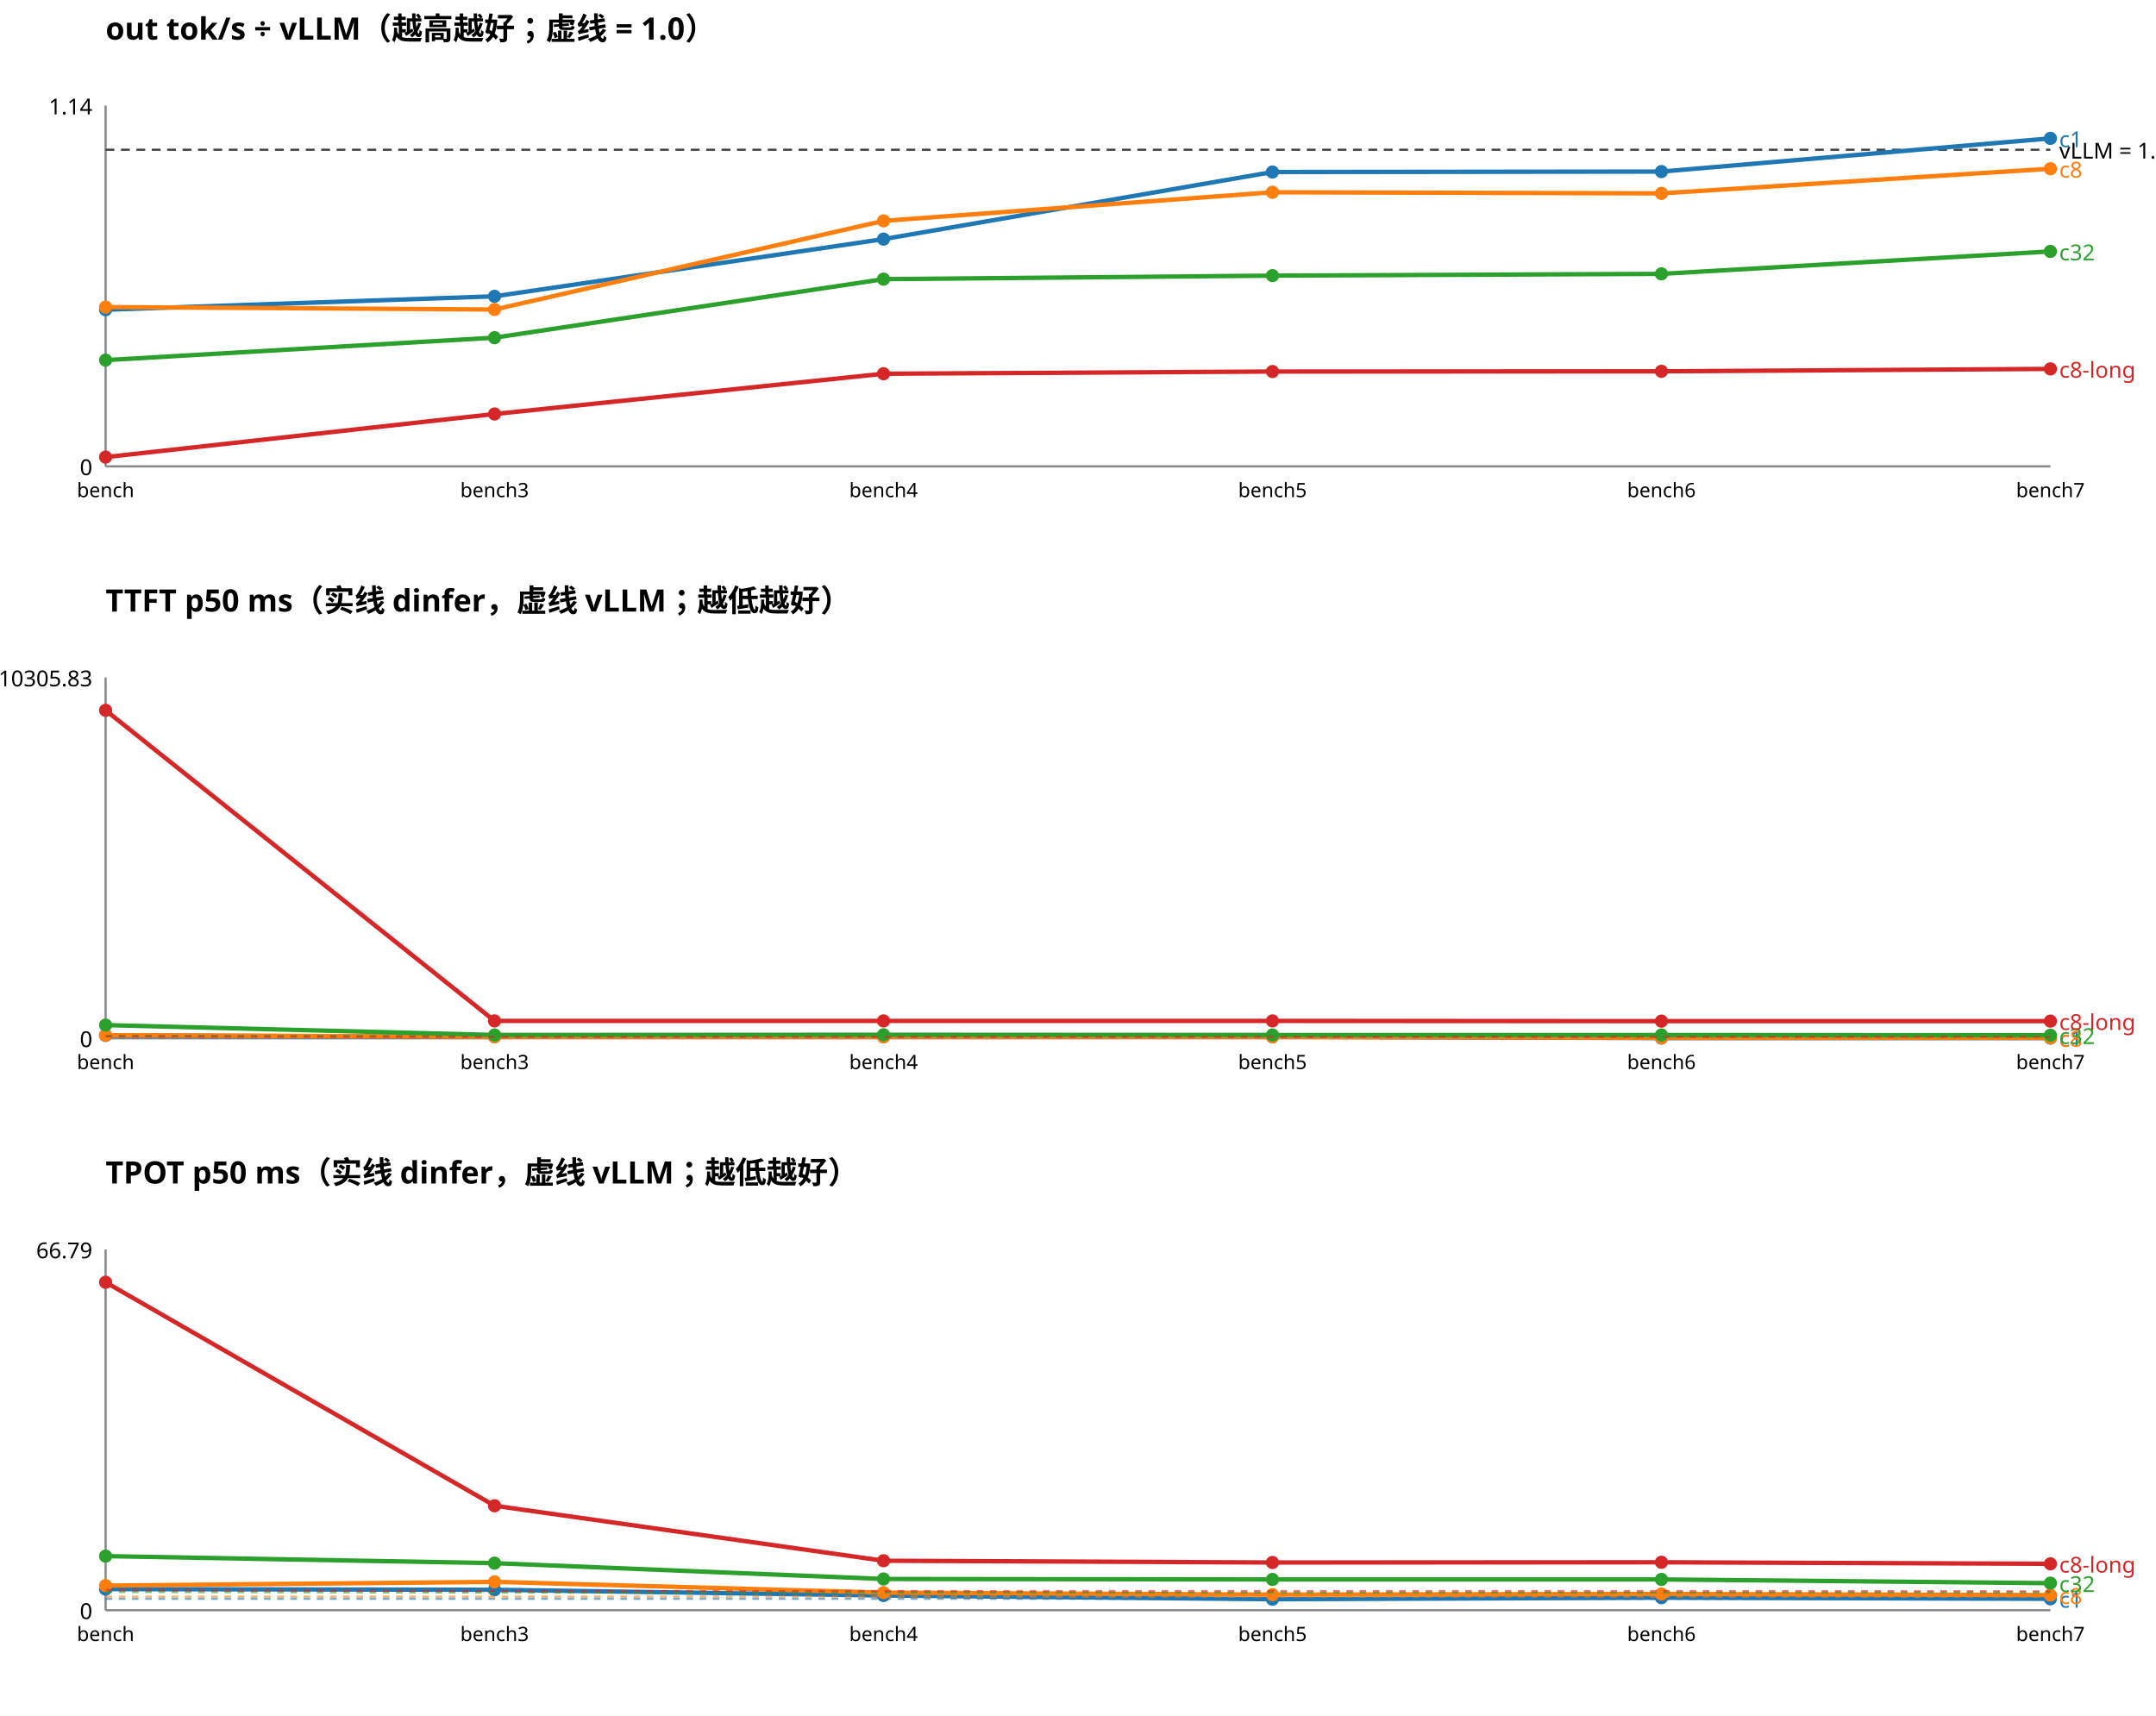
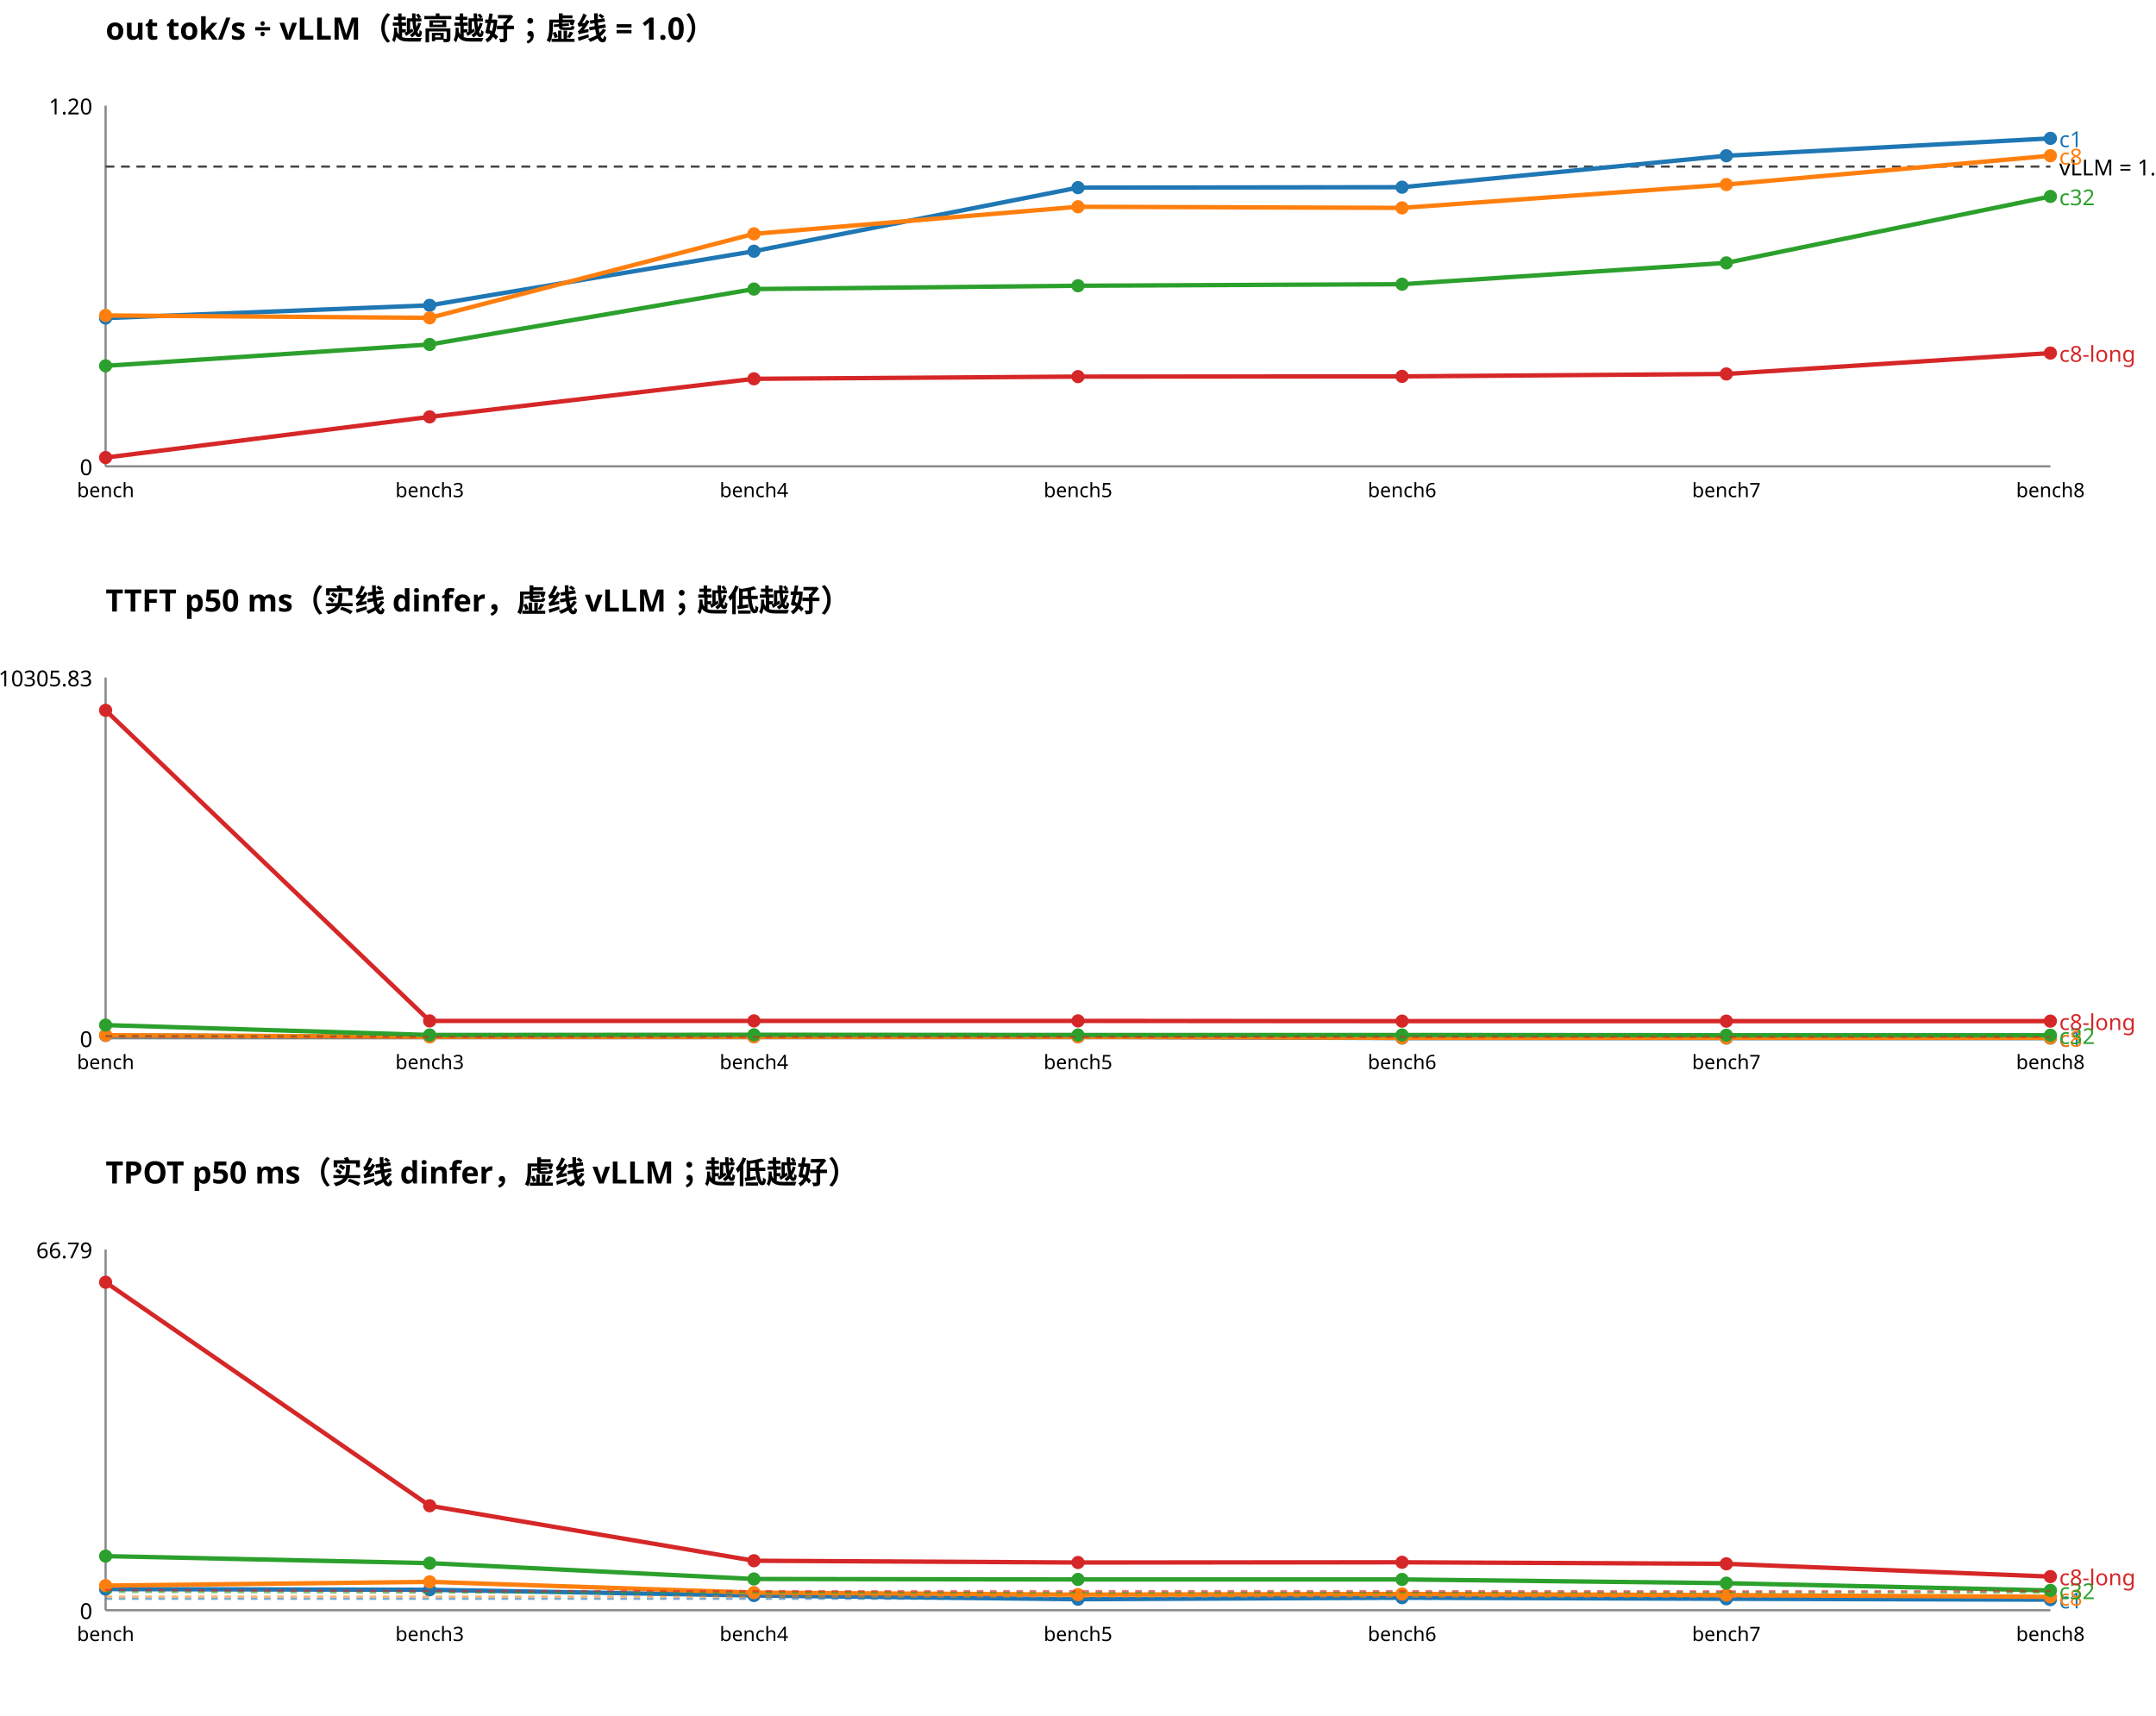
<svg xmlns="http://www.w3.org/2000/svg" width="980" height="780" font-family="sans-serif">
  <rect width="980" height="780" fill="white" />
  <text x="48" y="18" font-size="14" font-weight="bold">out tok/s ÷ vLLM（越高越好；虚线 = 1.0）</text>
  <line x1="48" y1="212.0" x2="932" y2="212.0" stroke="#888" />
  <line x1="48" y1="48" x2="48" y2="212.0" stroke="#888" />
-   <text x="42" y="52" font-size="10" text-anchor="end">1.14</text>
+   <text x="42" y="52" font-size="10" text-anchor="end">1.20</text>
  <text x="42" y="216.0" font-size="10" text-anchor="end">0</text>
-   <line x1="48" y1="68.072" x2="932" y2="68.072" stroke="#444" stroke-dasharray="4 3" />
-   <text x="936" y="72.072" font-size="10">vLLM = 1.0</text>
-   <polyline points="48.0,140.8 224.8,134.7 401.6,108.7 578.4,78.2 755.2,78.0 932.0,62.9" fill="none" stroke="#1f77b4" stroke-width="2" />
-   <circle cx="48.0" cy="140.8" r="3" fill="#1f77b4" />
-   <circle cx="224.8" cy="134.7" r="3" fill="#1f77b4" />
-   <circle cx="401.6" cy="108.7" r="3" fill="#1f77b4" />
-   <circle cx="578.4" cy="78.2" r="3" fill="#1f77b4" />
-   <circle cx="755.2" cy="78.0" r="3" fill="#1f77b4" />
+   <line x1="48" y1="75.724" x2="932" y2="75.724" stroke="#444" stroke-dasharray="4 3" />
+   <text x="936" y="79.724" font-size="10">vLLM = 1.0</text>
+   <polyline points="48.0,144.6 195.3,138.8 342.7,114.2 490.0,85.3 637.3,85.1 784.7,70.8 932.0,62.9" fill="none" stroke="#1f77b4" stroke-width="2" />
+   <circle cx="48.0" cy="144.6" r="3" fill="#1f77b4" />
+   <circle cx="195.3" cy="138.8" r="3" fill="#1f77b4" />
+   <circle cx="342.7" cy="114.2" r="3" fill="#1f77b4" />
+   <circle cx="490.0" cy="85.3" r="3" fill="#1f77b4" />
+   <circle cx="637.3" cy="85.1" r="3" fill="#1f77b4" />
+   <circle cx="784.7" cy="70.8" r="3" fill="#1f77b4" />
  <circle cx="932.0" cy="62.9" r="3" fill="#1f77b4" />
  <text x="936" y="66.909" font-size="10" fill="#1f77b4">c1</text>
-   <polyline points="48.0,139.6 224.8,140.7 401.6,100.4 578.4,87.4 755.2,87.9 932.0,76.7" fill="none" stroke="#ff7f0e" stroke-width="2" />
-   <circle cx="48.0" cy="139.6" r="3" fill="#ff7f0e" />
-   <circle cx="224.8" cy="140.7" r="3" fill="#ff7f0e" />
-   <circle cx="401.6" cy="100.4" r="3" fill="#ff7f0e" />
-   <circle cx="578.4" cy="87.4" r="3" fill="#ff7f0e" />
-   <circle cx="755.2" cy="87.9" r="3" fill="#ff7f0e" />
-   <circle cx="932.0" cy="76.7" r="3" fill="#ff7f0e" />
-   <text x="936" y="80.719" font-size="10" fill="#ff7f0e">c8</text>
-   <polyline points="48.0,163.7 224.8,153.5 401.6,126.9 578.4,125.3 755.2,124.5 932.0,114.3" fill="none" stroke="#2ca02c" stroke-width="2" />
-   <circle cx="48.0" cy="163.7" r="3" fill="#2ca02c" />
-   <circle cx="224.8" cy="153.5" r="3" fill="#2ca02c" />
-   <circle cx="401.6" cy="126.9" r="3" fill="#2ca02c" />
-   <circle cx="578.4" cy="125.3" r="3" fill="#2ca02c" />
-   <circle cx="755.2" cy="124.5" r="3" fill="#2ca02c" />
-   <circle cx="932.0" cy="114.3" r="3" fill="#2ca02c" />
-   <text x="936" y="118.335" font-size="10" fill="#2ca02c">c32</text>
-   <polyline points="48.0,207.8 224.8,188.2 401.6,169.9 578.4,168.9 755.2,168.8 932.0,167.7" fill="none" stroke="#d62728" stroke-width="2" />
-   <circle cx="48.0" cy="207.8" r="3" fill="#d62728" />
-   <circle cx="224.8" cy="188.2" r="3" fill="#d62728" />
-   <circle cx="401.6" cy="169.9" r="3" fill="#d62728" />
-   <circle cx="578.4" cy="168.9" r="3" fill="#d62728" />
-   <circle cx="755.2" cy="168.8" r="3" fill="#d62728" />
-   <circle cx="932.0" cy="167.7" r="3" fill="#d62728" />
-   <text x="936" y="171.684" font-size="10" fill="#d62728">c8-long</text>
+   <polyline points="48.0,143.4 195.3,144.5 342.7,106.3 490.0,94.0 637.3,94.5 784.7,83.9 932.0,70.8" fill="none" stroke="#ff7f0e" stroke-width="2" />
+   <circle cx="48.0" cy="143.4" r="3" fill="#ff7f0e" />
+   <circle cx="195.3" cy="144.5" r="3" fill="#ff7f0e" />
+   <circle cx="342.7" cy="106.3" r="3" fill="#ff7f0e" />
+   <circle cx="490.0" cy="94.0" r="3" fill="#ff7f0e" />
+   <circle cx="637.3" cy="94.5" r="3" fill="#ff7f0e" />
+   <circle cx="784.7" cy="83.9" r="3" fill="#ff7f0e" />
+   <circle cx="932.0" cy="70.8" r="3" fill="#ff7f0e" />
+   <text x="936" y="74.779" font-size="10" fill="#ff7f0e">c8</text>
+   <polyline points="48.0,166.3 195.3,156.6 342.7,131.4 490.0,129.9 637.3,129.2 784.7,119.5 932.0,89.3" fill="none" stroke="#2ca02c" stroke-width="2" />
+   <circle cx="48.0" cy="166.3" r="3" fill="#2ca02c" />
+   <circle cx="195.3" cy="156.6" r="3" fill="#2ca02c" />
+   <circle cx="342.7" cy="131.4" r="3" fill="#2ca02c" />
+   <circle cx="490.0" cy="129.9" r="3" fill="#2ca02c" />
+   <circle cx="637.3" cy="129.2" r="3" fill="#2ca02c" />
+   <circle cx="784.7" cy="119.5" r="3" fill="#2ca02c" />
+   <circle cx="932.0" cy="89.3" r="3" fill="#2ca02c" />
+   <text x="936" y="93.307" font-size="10" fill="#2ca02c">c32</text>
+   <polyline points="48.0,208.0 195.3,189.5 342.7,172.2 490.0,171.2 637.3,171.1 784.7,170.0 932.0,160.5" fill="none" stroke="#d62728" stroke-width="2" />
+   <circle cx="48.0" cy="208.0" r="3" fill="#d62728" />
+   <circle cx="195.3" cy="189.5" r="3" fill="#d62728" />
+   <circle cx="342.7" cy="172.2" r="3" fill="#d62728" />
+   <circle cx="490.0" cy="171.2" r="3" fill="#d62728" />
+   <circle cx="637.3" cy="171.1" r="3" fill="#d62728" />
+   <circle cx="784.7" cy="170.0" r="3" fill="#d62728" />
+   <circle cx="932.0" cy="160.5" r="3" fill="#d62728" />
+   <text x="936" y="164.48" font-size="10" fill="#d62728">c8-long</text>
  <text x="48.0" y="226.0" font-size="9" text-anchor="middle">bench</text>
-   <text x="224.8" y="226.0" font-size="9" text-anchor="middle">bench3</text>
-   <text x="401.6" y="226.0" font-size="9" text-anchor="middle">bench4</text>
-   <text x="578.4" y="226.0" font-size="9" text-anchor="middle">bench5</text>
-   <text x="755.2" y="226.0" font-size="9" text-anchor="middle">bench6</text>
-   <text x="932.0" y="226.0" font-size="9" text-anchor="middle">bench7</text>
+   <text x="195.3" y="226.0" font-size="9" text-anchor="middle">bench3</text>
+   <text x="342.7" y="226.0" font-size="9" text-anchor="middle">bench4</text>
+   <text x="490.0" y="226.0" font-size="9" text-anchor="middle">bench5</text>
+   <text x="637.3" y="226.0" font-size="9" text-anchor="middle">bench6</text>
+   <text x="784.7" y="226.0" font-size="9" text-anchor="middle">bench7</text>
+   <text x="932.0" y="226.0" font-size="9" text-anchor="middle">bench8</text>
  <text x="48" y="278" font-size="14" font-weight="bold">TTFT p50 ms（实线 dinfer，虚线 vLLM；越低越好）</text>
  <line x1="48" y1="472.0" x2="932" y2="472.0" stroke="#888" />
  <line x1="48" y1="308" x2="48" y2="472.0" stroke="#888" />
  <text x="42" y="312" font-size="10" text-anchor="end">10305.83</text>
  <text x="42" y="476.0" font-size="10" text-anchor="end">0</text>
-   <polyline points="48.0,470.7 224.8,471.3 401.6,471.3 578.4,471.3 755.2,471.9 932.0,471.9" fill="none" stroke="#1f77b4" stroke-width="2" />
+   <polyline points="48.0,470.7 195.3,471.3 342.7,471.3 490.0,471.3 637.3,471.9 784.7,471.9 932.0,471.9" fill="none" stroke="#1f77b4" stroke-width="2" />
  <circle cx="48.0" cy="470.7" r="3" fill="#1f77b4" />
-   <circle cx="224.8" cy="471.3" r="3" fill="#1f77b4" />
-   <circle cx="401.6" cy="471.3" r="3" fill="#1f77b4" />
-   <circle cx="578.4" cy="471.3" r="3" fill="#1f77b4" />
-   <circle cx="755.2" cy="471.9" r="3" fill="#1f77b4" />
+   <circle cx="195.3" cy="471.3" r="3" fill="#1f77b4" />
+   <circle cx="342.7" cy="471.3" r="3" fill="#1f77b4" />
+   <circle cx="490.0" cy="471.3" r="3" fill="#1f77b4" />
+   <circle cx="637.3" cy="471.9" r="3" fill="#1f77b4" />
+   <circle cx="784.7" cy="471.9" r="3" fill="#1f77b4" />
  <circle cx="932.0" cy="471.9" r="3" fill="#1f77b4" />
-   <polyline points="48.0,471.7 224.8,471.8 401.6,471.8 578.4,471.8 755.2,471.8 932.0,471.8" fill="none" stroke="#1f77b4" stroke-width="1" stroke-dasharray="3 3" opacity="0.6" />
-   <text x="936" y="475.905" font-size="10" fill="#1f77b4">c1</text>
-   <polyline points="48.0,470.6 224.8,471.3 401.6,471.3 578.4,471.3 755.2,471.8 932.0,471.8" fill="none" stroke="#ff7f0e" stroke-width="2" />
+   <polyline points="48.0,471.7 195.3,471.8 342.7,471.8 490.0,471.8 637.3,471.8 784.7,471.8 932.0,471.8" fill="none" stroke="#1f77b4" stroke-width="1" stroke-dasharray="3 3" opacity="0.6" />
+   <text x="936" y="475.907" font-size="10" fill="#1f77b4">c1</text>
+   <polyline points="48.0,470.6 195.3,471.3 342.7,471.3 490.0,471.3 637.3,471.8 784.7,471.8 932.0,471.8" fill="none" stroke="#ff7f0e" stroke-width="2" />
  <circle cx="48.0" cy="470.6" r="3" fill="#ff7f0e" />
-   <circle cx="224.8" cy="471.3" r="3" fill="#ff7f0e" />
-   <circle cx="401.6" cy="471.3" r="3" fill="#ff7f0e" />
-   <circle cx="578.4" cy="471.3" r="3" fill="#ff7f0e" />
-   <circle cx="755.2" cy="471.8" r="3" fill="#ff7f0e" />
+   <circle cx="195.3" cy="471.3" r="3" fill="#ff7f0e" />
+   <circle cx="342.7" cy="471.3" r="3" fill="#ff7f0e" />
+   <circle cx="490.0" cy="471.3" r="3" fill="#ff7f0e" />
+   <circle cx="637.3" cy="471.8" r="3" fill="#ff7f0e" />
+   <circle cx="784.7" cy="471.8" r="3" fill="#ff7f0e" />
  <circle cx="932.0" cy="471.8" r="3" fill="#ff7f0e" />
-   <polyline points="48.0,471.5 224.8,471.6 401.6,471.6 578.4,471.6 755.2,471.6 932.0,471.6" fill="none" stroke="#ff7f0e" stroke-width="1" stroke-dasharray="3 3" opacity="0.6" />
-   <text x="936" y="475.817" font-size="10" fill="#ff7f0e">c8</text>
-   <polyline points="48.0,466.0 224.8,470.5 401.6,470.4 578.4,470.5 755.2,470.5 932.0,470.6" fill="none" stroke="#2ca02c" stroke-width="2" />
+   <polyline points="48.0,471.5 195.3,471.6 342.7,471.6 490.0,471.6 637.3,471.6 784.7,471.6 932.0,471.6" fill="none" stroke="#ff7f0e" stroke-width="1" stroke-dasharray="3 3" opacity="0.6" />
+   <text x="936" y="475.812" font-size="10" fill="#ff7f0e">c8</text>
+   <polyline points="48.0,466.0 195.3,470.5 342.7,470.4 490.0,470.5 637.3,470.5 784.7,470.6 932.0,470.6" fill="none" stroke="#2ca02c" stroke-width="2" />
  <circle cx="48.0" cy="466.0" r="3" fill="#2ca02c" />
-   <circle cx="224.8" cy="470.5" r="3" fill="#2ca02c" />
-   <circle cx="401.6" cy="470.4" r="3" fill="#2ca02c" />
-   <circle cx="578.4" cy="470.5" r="3" fill="#2ca02c" />
-   <circle cx="755.2" cy="470.5" r="3" fill="#2ca02c" />
+   <circle cx="195.3" cy="470.5" r="3" fill="#2ca02c" />
+   <circle cx="342.7" cy="470.4" r="3" fill="#2ca02c" />
+   <circle cx="490.0" cy="470.5" r="3" fill="#2ca02c" />
+   <circle cx="637.3" cy="470.5" r="3" fill="#2ca02c" />
+   <circle cx="784.7" cy="470.6" r="3" fill="#2ca02c" />
  <circle cx="932.0" cy="470.6" r="3" fill="#2ca02c" />
-   <polyline points="48.0,470.9 224.8,471.0 401.6,471.0 578.4,471.0 755.2,471.0 932.0,471.0" fill="none" stroke="#2ca02c" stroke-width="1" stroke-dasharray="3 3" opacity="0.6" />
-   <text x="936" y="474.596" font-size="10" fill="#2ca02c">c32</text>
-   <polyline points="48.0,322.9 224.8,464.1 401.6,464.1 578.4,464.1 755.2,464.2 932.0,464.2" fill="none" stroke="#d62728" stroke-width="2" />
+   <polyline points="48.0,470.9 195.3,471.0 342.7,471.0 490.0,471.0 637.3,471.0 784.7,471.0 932.0,470.9" fill="none" stroke="#2ca02c" stroke-width="1" stroke-dasharray="3 3" opacity="0.6" />
+   <text x="936" y="474.591" font-size="10" fill="#2ca02c">c32</text>
+   <polyline points="48.0,322.9 195.3,464.1 342.7,464.1 490.0,464.1 637.3,464.2 784.7,464.2 932.0,464.2" fill="none" stroke="#d62728" stroke-width="2" />
  <circle cx="48.0" cy="322.9" r="3" fill="#d62728" />
-   <circle cx="224.8" cy="464.1" r="3" fill="#d62728" />
-   <circle cx="401.6" cy="464.1" r="3" fill="#d62728" />
-   <circle cx="578.4" cy="464.1" r="3" fill="#d62728" />
-   <circle cx="755.2" cy="464.2" r="3" fill="#d62728" />
+   <circle cx="195.3" cy="464.1" r="3" fill="#d62728" />
+   <circle cx="342.7" cy="464.1" r="3" fill="#d62728" />
+   <circle cx="490.0" cy="464.1" r="3" fill="#d62728" />
+   <circle cx="637.3" cy="464.2" r="3" fill="#d62728" />
+   <circle cx="784.7" cy="464.2" r="3" fill="#d62728" />
  <circle cx="932.0" cy="464.2" r="3" fill="#d62728" />
-   <polyline points="48.0,471.1 224.8,471.4 401.6,471.4 578.4,471.4 755.2,471.4 932.0,471.4" fill="none" stroke="#d62728" stroke-width="1" stroke-dasharray="3 3" opacity="0.6" />
-   <text x="936" y="468.214" font-size="10" fill="#d62728">c8-long</text>
+   <polyline points="48.0,471.1 195.3,471.4 342.7,471.4 490.0,471.4 637.3,471.4 784.7,471.4 932.0,471.4" fill="none" stroke="#d62728" stroke-width="1" stroke-dasharray="3 3" opacity="0.6" />
+   <text x="936" y="468.229" font-size="10" fill="#d62728">c8-long</text>
  <text x="48.0" y="486.0" font-size="9" text-anchor="middle">bench</text>
-   <text x="224.8" y="486.0" font-size="9" text-anchor="middle">bench3</text>
-   <text x="401.6" y="486.0" font-size="9" text-anchor="middle">bench4</text>
-   <text x="578.4" y="486.0" font-size="9" text-anchor="middle">bench5</text>
-   <text x="755.2" y="486.0" font-size="9" text-anchor="middle">bench6</text>
-   <text x="932.0" y="486.0" font-size="9" text-anchor="middle">bench7</text>
+   <text x="195.3" y="486.0" font-size="9" text-anchor="middle">bench3</text>
+   <text x="342.7" y="486.0" font-size="9" text-anchor="middle">bench4</text>
+   <text x="490.0" y="486.0" font-size="9" text-anchor="middle">bench5</text>
+   <text x="637.3" y="486.0" font-size="9" text-anchor="middle">bench6</text>
+   <text x="784.7" y="486.0" font-size="9" text-anchor="middle">bench7</text>
+   <text x="932.0" y="486.0" font-size="9" text-anchor="middle">bench8</text>
  <text x="48" y="538" font-size="14" font-weight="bold">TPOT p50 ms（实线 dinfer，虚线 vLLM；越低越好）</text>
  <line x1="48" y1="732.0" x2="932" y2="732.0" stroke="#888" />
  <line x1="48" y1="568" x2="48" y2="732.0" stroke="#888" />
  <text x="42" y="572" font-size="10" text-anchor="end">66.79</text>
  <text x="42" y="736.0" font-size="10" text-anchor="end">0</text>
-   <polyline points="48.0,722.4 224.8,722.7 401.6,725.3 578.4,727.0 755.2,726.3 932.0,726.8" fill="none" stroke="#1f77b4" stroke-width="2" />
+   <polyline points="48.0,722.4 195.3,722.7 342.7,725.3 490.0,727.0 637.3,726.3 784.7,726.8 932.0,727.2" fill="none" stroke="#1f77b4" stroke-width="2" />
  <circle cx="48.0" cy="722.4" r="3" fill="#1f77b4" />
-   <circle cx="224.8" cy="722.7" r="3" fill="#1f77b4" />
-   <circle cx="401.6" cy="725.3" r="3" fill="#1f77b4" />
-   <circle cx="578.4" cy="727.0" r="3" fill="#1f77b4" />
-   <circle cx="755.2" cy="726.3" r="3" fill="#1f77b4" />
-   <circle cx="932.0" cy="726.8" r="3" fill="#1f77b4" />
-   <polyline points="48.0,726.8 224.8,726.8 401.6,726.8 578.4,726.8 755.2,726.8 932.0,726.8" fill="none" stroke="#1f77b4" stroke-width="1" stroke-dasharray="3 3" opacity="0.6" />
-   <text x="936" y="730.844" font-size="10" fill="#1f77b4">c1</text>
-   <polyline points="48.0,720.8 224.8,719.1 401.6,724.0 578.4,724.9 755.2,724.6 932.0,725.1" fill="none" stroke="#ff7f0e" stroke-width="2" />
+   <circle cx="195.3" cy="722.7" r="3" fill="#1f77b4" />
+   <circle cx="342.7" cy="725.3" r="3" fill="#1f77b4" />
+   <circle cx="490.0" cy="727.0" r="3" fill="#1f77b4" />
+   <circle cx="637.3" cy="726.3" r="3" fill="#1f77b4" />
+   <circle cx="784.7" cy="726.8" r="3" fill="#1f77b4" />
+   <circle cx="932.0" cy="727.2" r="3" fill="#1f77b4" />
+   <polyline points="48.0,726.8 195.3,726.8 342.7,726.8 490.0,726.8 637.3,726.8 784.7,726.8 932.0,726.8" fill="none" stroke="#1f77b4" stroke-width="1" stroke-dasharray="3 3" opacity="0.6" />
+   <text x="936" y="731.162" font-size="10" fill="#1f77b4">c1</text>
+   <polyline points="48.0,720.8 195.3,719.1 342.7,724.0 490.0,724.9 637.3,724.6 784.7,725.1 932.0,725.9" fill="none" stroke="#ff7f0e" stroke-width="2" />
  <circle cx="48.0" cy="720.8" r="3" fill="#ff7f0e" />
-   <circle cx="224.8" cy="719.1" r="3" fill="#ff7f0e" />
-   <circle cx="401.6" cy="724.0" r="3" fill="#ff7f0e" />
-   <circle cx="578.4" cy="724.9" r="3" fill="#ff7f0e" />
-   <circle cx="755.2" cy="724.6" r="3" fill="#ff7f0e" />
-   <circle cx="932.0" cy="725.1" r="3" fill="#ff7f0e" />
-   <polyline points="48.0,725.8 224.8,725.8 401.6,725.8 578.4,725.8 755.2,725.8 932.0,725.9" fill="none" stroke="#ff7f0e" stroke-width="1" stroke-dasharray="3 3" opacity="0.6" />
-   <text x="936" y="729.125" font-size="10" fill="#ff7f0e">c8</text>
-   <polyline points="48.0,707.4 224.8,710.6 401.6,717.8 578.4,718.0 755.2,718.0 932.0,719.7" fill="none" stroke="#2ca02c" stroke-width="2" />
+   <circle cx="195.3" cy="719.1" r="3" fill="#ff7f0e" />
+   <circle cx="342.7" cy="724.0" r="3" fill="#ff7f0e" />
+   <circle cx="490.0" cy="724.9" r="3" fill="#ff7f0e" />
+   <circle cx="637.3" cy="724.6" r="3" fill="#ff7f0e" />
+   <circle cx="784.7" cy="725.1" r="3" fill="#ff7f0e" />
+   <circle cx="932.0" cy="725.9" r="3" fill="#ff7f0e" />
+   <polyline points="48.0,725.8 195.3,725.8 342.7,725.8 490.0,725.8 637.3,725.8 784.7,725.9 932.0,725.8" fill="none" stroke="#ff7f0e" stroke-width="1" stroke-dasharray="3 3" opacity="0.6" />
+   <text x="936" y="729.851" font-size="10" fill="#ff7f0e">c8</text>
+   <polyline points="48.0,707.4 195.3,710.6 342.7,717.8 490.0,718.0 637.3,718.0 784.7,719.7 932.0,723.0" fill="none" stroke="#2ca02c" stroke-width="2" />
  <circle cx="48.0" cy="707.4" r="3" fill="#2ca02c" />
-   <circle cx="224.8" cy="710.6" r="3" fill="#2ca02c" />
-   <circle cx="401.6" cy="717.8" r="3" fill="#2ca02c" />
-   <circle cx="578.4" cy="718.0" r="3" fill="#2ca02c" />
-   <circle cx="755.2" cy="718.0" r="3" fill="#2ca02c" />
-   <circle cx="932.0" cy="719.7" r="3" fill="#2ca02c" />
-   <polyline points="48.0,723.7 224.8,724.0 401.6,724.0 578.4,724.0 755.2,724.0 932.0,723.9" fill="none" stroke="#2ca02c" stroke-width="1" stroke-dasharray="3 3" opacity="0.6" />
-   <text x="936" y="723.723" font-size="10" fill="#2ca02c">c32</text>
-   <polyline points="48.0,582.9 224.8,684.5 401.6,709.5 578.4,710.3 755.2,710.2 932.0,710.9" fill="none" stroke="#d62728" stroke-width="2" />
+   <circle cx="195.3" cy="710.6" r="3" fill="#2ca02c" />
+   <circle cx="342.7" cy="717.8" r="3" fill="#2ca02c" />
+   <circle cx="490.0" cy="718.0" r="3" fill="#2ca02c" />
+   <circle cx="637.3" cy="718.0" r="3" fill="#2ca02c" />
+   <circle cx="784.7" cy="719.7" r="3" fill="#2ca02c" />
+   <circle cx="932.0" cy="723.0" r="3" fill="#2ca02c" />
+   <polyline points="48.0,723.7 195.3,724.0 342.7,724.0 490.0,724.0 637.3,724.0 784.7,723.9 932.0,724.0" fill="none" stroke="#2ca02c" stroke-width="1" stroke-dasharray="3 3" opacity="0.6" />
+   <text x="936" y="726.955" font-size="10" fill="#2ca02c">c32</text>
+   <polyline points="48.0,582.9 195.3,684.5 342.7,709.5 490.0,710.3 637.3,710.2 784.7,710.9 932.0,716.7" fill="none" stroke="#d62728" stroke-width="2" />
  <circle cx="48.0" cy="582.9" r="3" fill="#d62728" />
-   <circle cx="224.8" cy="684.5" r="3" fill="#d62728" />
-   <circle cx="401.6" cy="709.5" r="3" fill="#d62728" />
-   <circle cx="578.4" cy="710.3" r="3" fill="#d62728" />
-   <circle cx="755.2" cy="710.2" r="3" fill="#d62728" />
-   <circle cx="932.0" cy="710.9" r="3" fill="#d62728" />
-   <polyline points="48.0,722.8 224.8,723.3 401.6,723.3 578.4,723.3 755.2,723.3 932.0,723.4" fill="none" stroke="#d62728" stroke-width="1" stroke-dasharray="3 3" opacity="0.6" />
-   <text x="936" y="714.884" font-size="10" fill="#d62728">c8-long</text>
+   <circle cx="195.3" cy="684.5" r="3" fill="#d62728" />
+   <circle cx="342.7" cy="709.5" r="3" fill="#d62728" />
+   <circle cx="490.0" cy="710.3" r="3" fill="#d62728" />
+   <circle cx="637.3" cy="710.2" r="3" fill="#d62728" />
+   <circle cx="784.7" cy="710.9" r="3" fill="#d62728" />
+   <circle cx="932.0" cy="716.7" r="3" fill="#d62728" />
+   <polyline points="48.0,722.8 195.3,723.3 342.7,723.3 490.0,723.3 637.3,723.3 784.7,723.4 932.0,723.3" fill="none" stroke="#d62728" stroke-width="1" stroke-dasharray="3 3" opacity="0.6" />
+   <text x="936" y="720.652" font-size="10" fill="#d62728">c8-long</text>
  <text x="48.0" y="746.0" font-size="9" text-anchor="middle">bench</text>
-   <text x="224.8" y="746.0" font-size="9" text-anchor="middle">bench3</text>
-   <text x="401.6" y="746.0" font-size="9" text-anchor="middle">bench4</text>
-   <text x="578.4" y="746.0" font-size="9" text-anchor="middle">bench5</text>
-   <text x="755.2" y="746.0" font-size="9" text-anchor="middle">bench6</text>
-   <text x="932.0" y="746.0" font-size="9" text-anchor="middle">bench7</text>
+   <text x="195.3" y="746.0" font-size="9" text-anchor="middle">bench3</text>
+   <text x="342.7" y="746.0" font-size="9" text-anchor="middle">bench4</text>
+   <text x="490.0" y="746.0" font-size="9" text-anchor="middle">bench5</text>
+   <text x="637.3" y="746.0" font-size="9" text-anchor="middle">bench6</text>
+   <text x="784.7" y="746.0" font-size="9" text-anchor="middle">bench7</text>
+   <text x="932.0" y="746.0" font-size="9" text-anchor="middle">bench8</text>
</svg>
